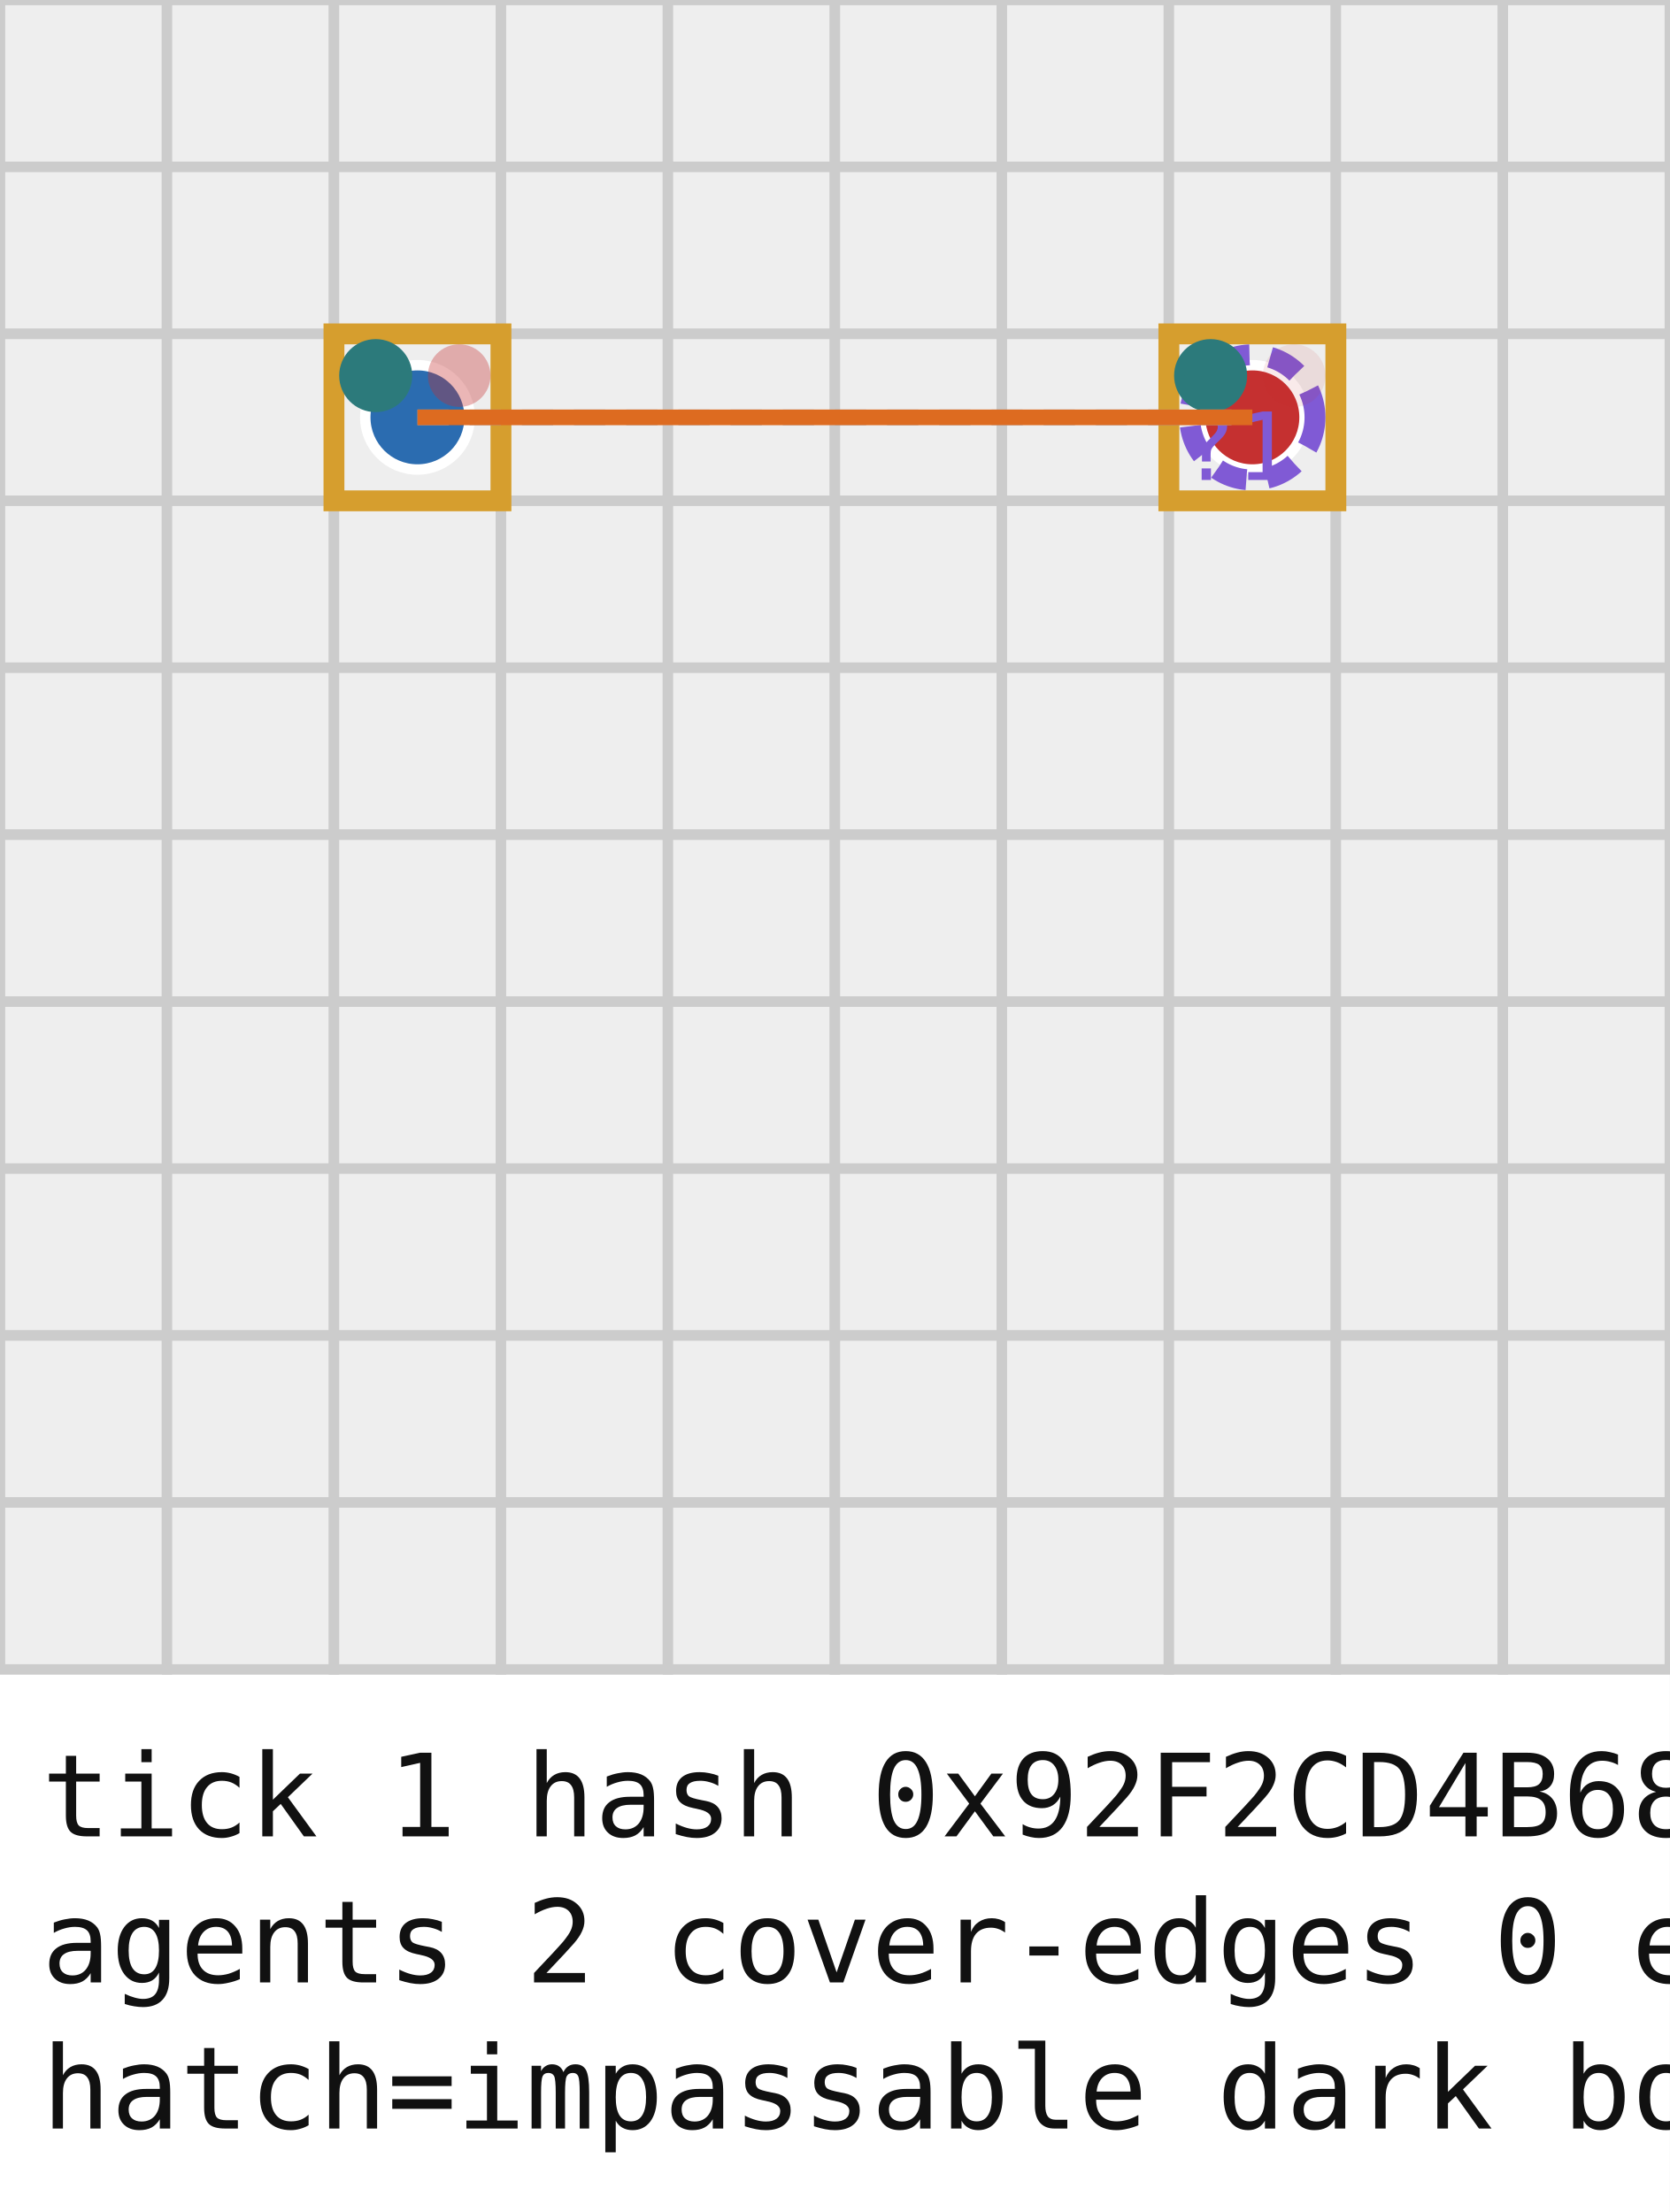
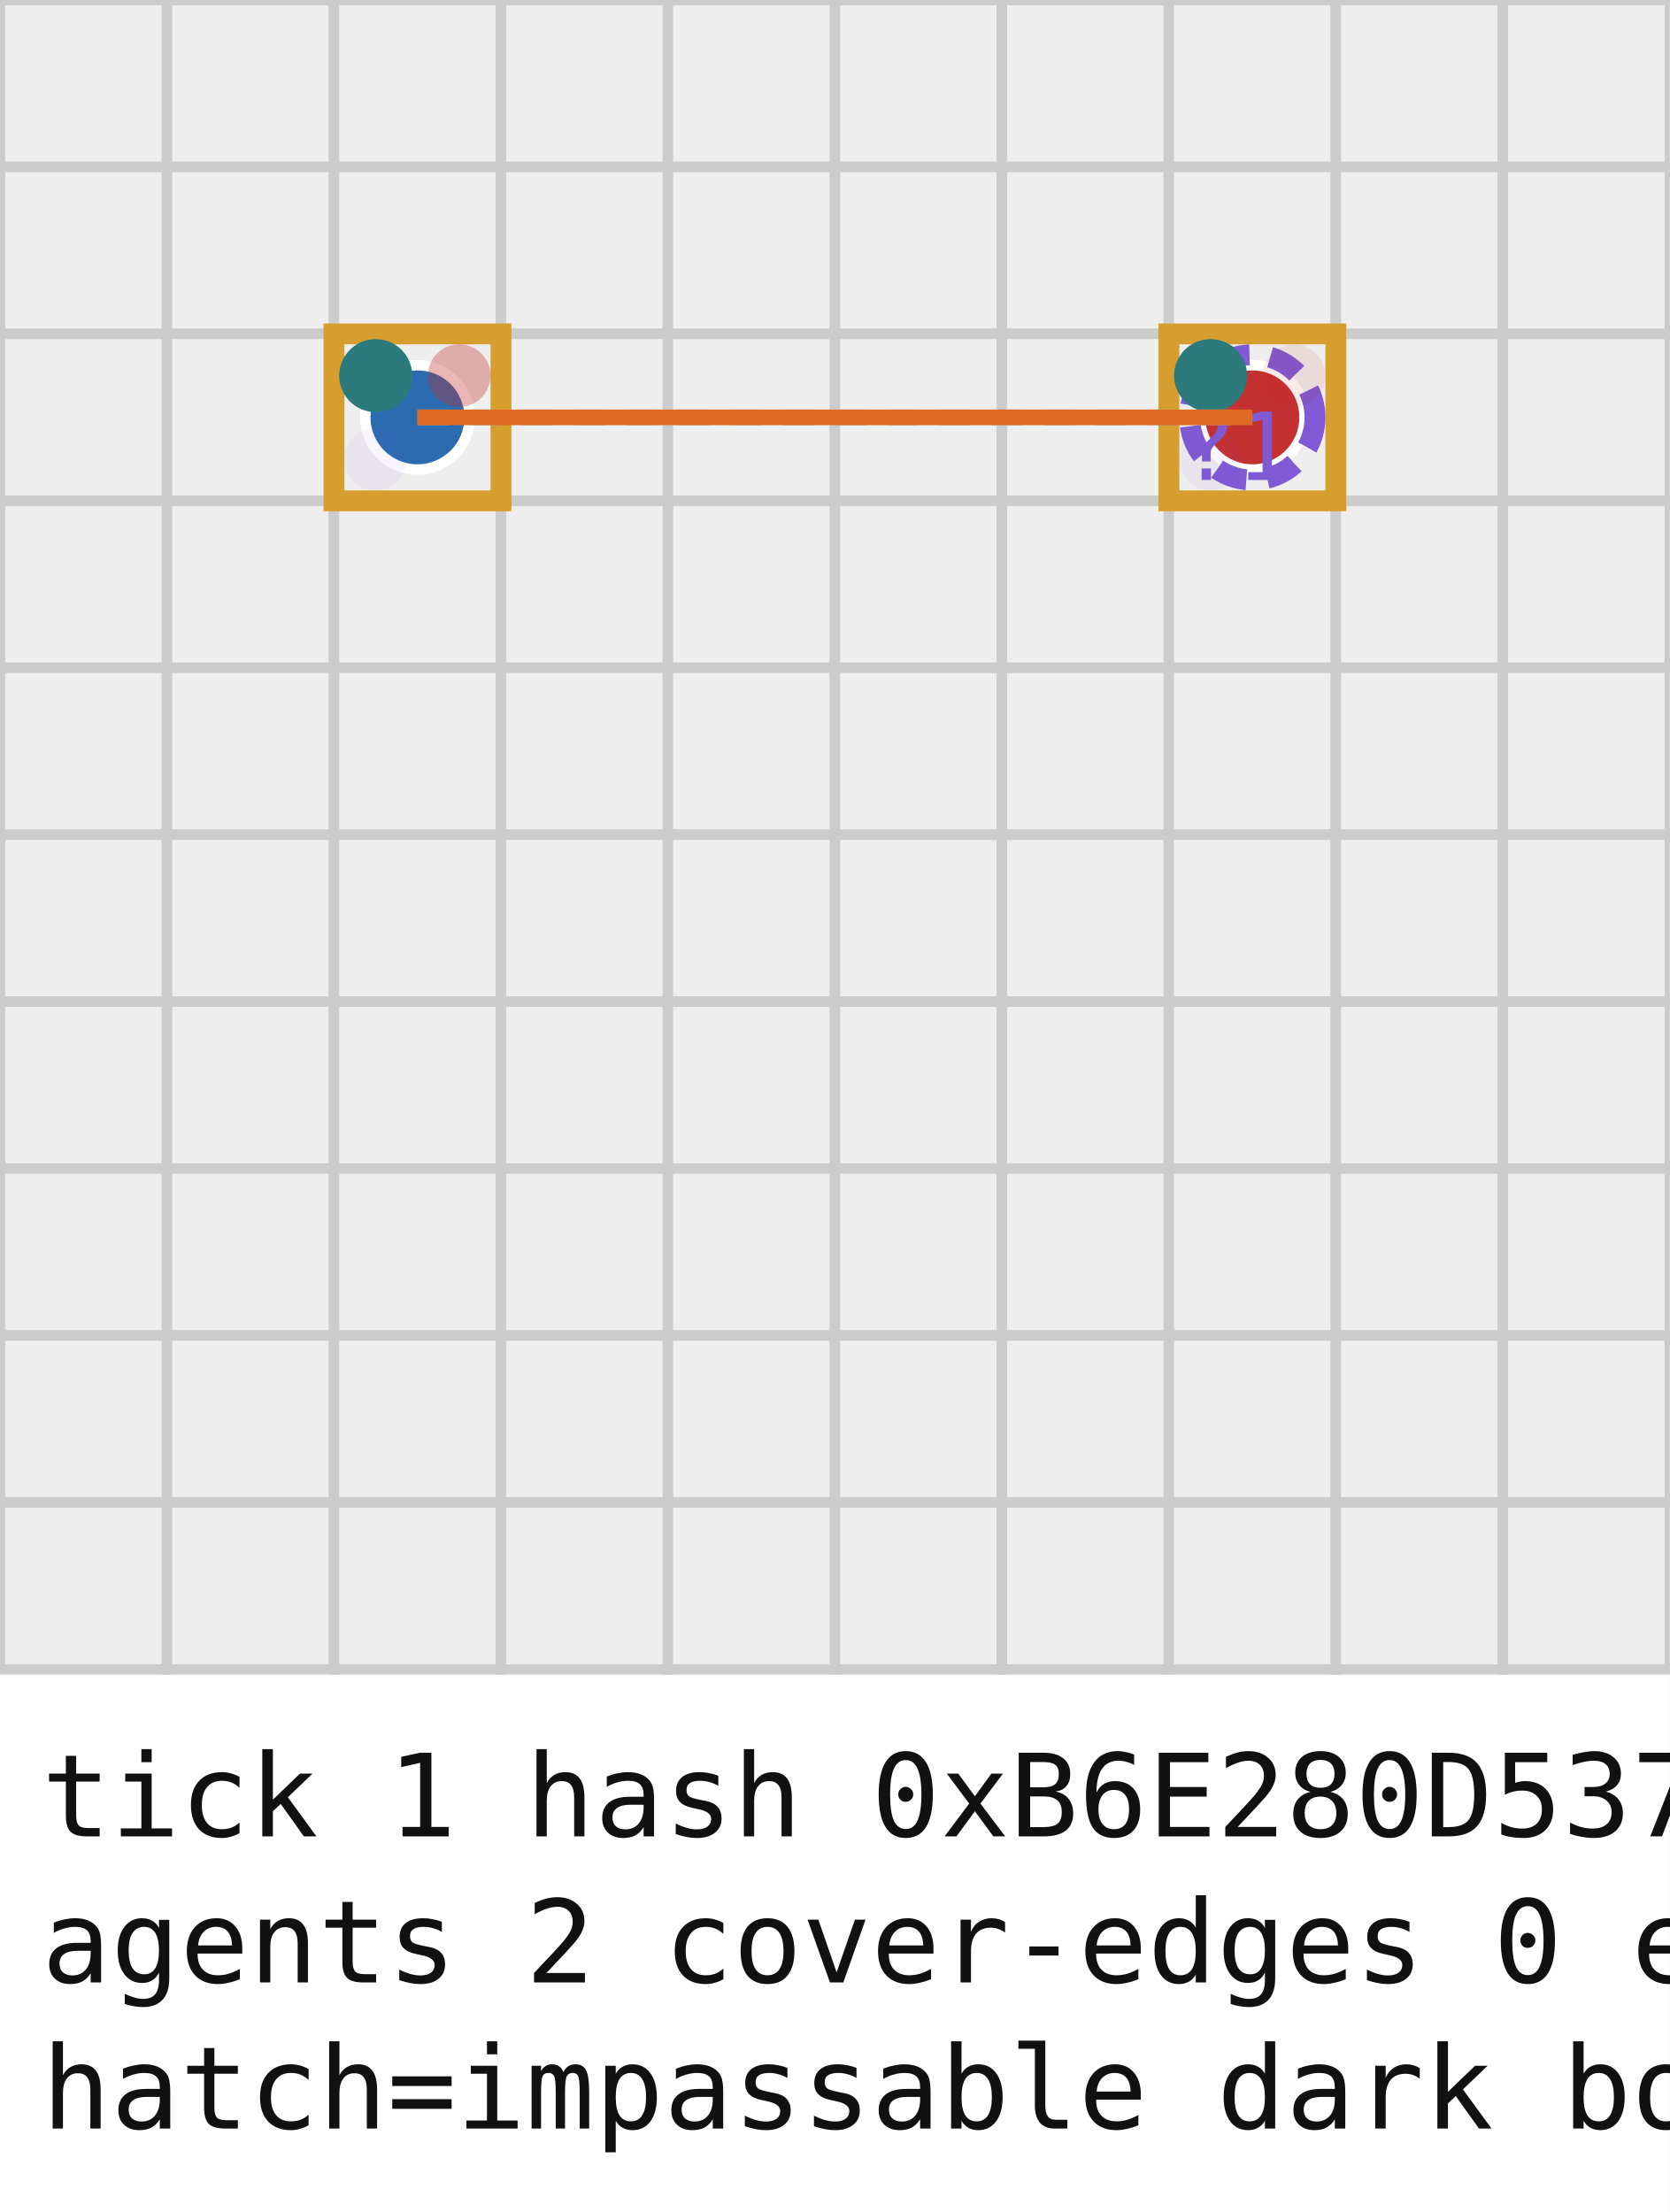
<svg xmlns="http://www.w3.org/2000/svg" width="160" height="212" viewBox="0 0 160 212">
  <defs>
    <pattern id="cw-hatch" width="4" height="4" patternUnits="userSpaceOnUse">
      <path d="M0,4 L4,0" stroke="#8a8a8a" stroke-width="1" />
    </pattern>
  </defs>
  <rect x="0" y="0" width="160" height="212" fill="#ffffff" />
  <rect x="0" y="0" width="16" height="16" fill="rgb(238,238,238)" stroke="#cccccc" stroke-width="1" />
  <rect x="16" y="0" width="16" height="16" fill="rgb(238,238,238)" stroke="#cccccc" stroke-width="1" />
  <rect x="32" y="0" width="16" height="16" fill="rgb(238,238,238)" stroke="#cccccc" stroke-width="1" />
  <rect x="48" y="0" width="16" height="16" fill="rgb(238,238,238)" stroke="#cccccc" stroke-width="1" />
  <rect x="64" y="0" width="16" height="16" fill="rgb(238,238,238)" stroke="#cccccc" stroke-width="1" />
  <rect x="80" y="0" width="16" height="16" fill="rgb(238,238,238)" stroke="#cccccc" stroke-width="1" />
  <rect x="96" y="0" width="16" height="16" fill="rgb(238,238,238)" stroke="#cccccc" stroke-width="1" />
  <rect x="112" y="0" width="16" height="16" fill="rgb(238,238,238)" stroke="#cccccc" stroke-width="1" />
  <rect x="128" y="0" width="16" height="16" fill="rgb(238,238,238)" stroke="#cccccc" stroke-width="1" />
  <rect x="144" y="0" width="16" height="16" fill="rgb(238,238,238)" stroke="#cccccc" stroke-width="1" />
  <rect x="0" y="16" width="16" height="16" fill="rgb(238,238,238)" stroke="#cccccc" stroke-width="1" />
  <rect x="16" y="16" width="16" height="16" fill="rgb(238,238,238)" stroke="#cccccc" stroke-width="1" />
  <rect x="32" y="16" width="16" height="16" fill="rgb(238,238,238)" stroke="#cccccc" stroke-width="1" />
  <rect x="48" y="16" width="16" height="16" fill="rgb(238,238,238)" stroke="#cccccc" stroke-width="1" />
  <rect x="64" y="16" width="16" height="16" fill="rgb(238,238,238)" stroke="#cccccc" stroke-width="1" />
  <rect x="80" y="16" width="16" height="16" fill="rgb(238,238,238)" stroke="#cccccc" stroke-width="1" />
  <rect x="96" y="16" width="16" height="16" fill="rgb(238,238,238)" stroke="#cccccc" stroke-width="1" />
  <rect x="112" y="16" width="16" height="16" fill="rgb(238,238,238)" stroke="#cccccc" stroke-width="1" />
  <rect x="128" y="16" width="16" height="16" fill="rgb(238,238,238)" stroke="#cccccc" stroke-width="1" />
  <rect x="144" y="16" width="16" height="16" fill="rgb(238,238,238)" stroke="#cccccc" stroke-width="1" />
  <rect x="0" y="32" width="16" height="16" fill="rgb(238,238,238)" stroke="#cccccc" stroke-width="1" />
  <rect x="16" y="32" width="16" height="16" fill="rgb(238,238,238)" stroke="#cccccc" stroke-width="1" />
  <rect x="32" y="32" width="16" height="16" fill="rgb(238,238,238)" stroke="#cccccc" stroke-width="1" />
  <rect x="48" y="32" width="16" height="16" fill="rgb(238,238,238)" stroke="#cccccc" stroke-width="1" />
  <rect x="64" y="32" width="16" height="16" fill="rgb(238,238,238)" stroke="#cccccc" stroke-width="1" />
  <rect x="80" y="32" width="16" height="16" fill="rgb(238,238,238)" stroke="#cccccc" stroke-width="1" />
  <rect x="96" y="32" width="16" height="16" fill="rgb(238,238,238)" stroke="#cccccc" stroke-width="1" />
  <rect x="112" y="32" width="16" height="16" fill="rgb(238,238,238)" stroke="#cccccc" stroke-width="1" />
  <rect x="128" y="32" width="16" height="16" fill="rgb(238,238,238)" stroke="#cccccc" stroke-width="1" />
  <rect x="144" y="32" width="16" height="16" fill="rgb(238,238,238)" stroke="#cccccc" stroke-width="1" />
  <rect x="0" y="48" width="16" height="16" fill="rgb(238,238,238)" stroke="#cccccc" stroke-width="1" />
  <rect x="16" y="48" width="16" height="16" fill="rgb(238,238,238)" stroke="#cccccc" stroke-width="1" />
  <rect x="32" y="48" width="16" height="16" fill="rgb(238,238,238)" stroke="#cccccc" stroke-width="1" />
  <rect x="48" y="48" width="16" height="16" fill="rgb(238,238,238)" stroke="#cccccc" stroke-width="1" />
  <rect x="64" y="48" width="16" height="16" fill="rgb(238,238,238)" stroke="#cccccc" stroke-width="1" />
  <rect x="80" y="48" width="16" height="16" fill="rgb(238,238,238)" stroke="#cccccc" stroke-width="1" />
  <rect x="96" y="48" width="16" height="16" fill="rgb(238,238,238)" stroke="#cccccc" stroke-width="1" />
  <rect x="112" y="48" width="16" height="16" fill="rgb(238,238,238)" stroke="#cccccc" stroke-width="1" />
  <rect x="128" y="48" width="16" height="16" fill="rgb(238,238,238)" stroke="#cccccc" stroke-width="1" />
  <rect x="144" y="48" width="16" height="16" fill="rgb(238,238,238)" stroke="#cccccc" stroke-width="1" />
  <rect x="0" y="64" width="16" height="16" fill="rgb(238,238,238)" stroke="#cccccc" stroke-width="1" />
  <rect x="16" y="64" width="16" height="16" fill="rgb(238,238,238)" stroke="#cccccc" stroke-width="1" />
  <rect x="32" y="64" width="16" height="16" fill="rgb(238,238,238)" stroke="#cccccc" stroke-width="1" />
  <rect x="48" y="64" width="16" height="16" fill="rgb(238,238,238)" stroke="#cccccc" stroke-width="1" />
  <rect x="64" y="64" width="16" height="16" fill="rgb(238,238,238)" stroke="#cccccc" stroke-width="1" />
  <rect x="80" y="64" width="16" height="16" fill="rgb(238,238,238)" stroke="#cccccc" stroke-width="1" />
  <rect x="96" y="64" width="16" height="16" fill="rgb(238,238,238)" stroke="#cccccc" stroke-width="1" />
  <rect x="112" y="64" width="16" height="16" fill="rgb(238,238,238)" stroke="#cccccc" stroke-width="1" />
  <rect x="128" y="64" width="16" height="16" fill="rgb(238,238,238)" stroke="#cccccc" stroke-width="1" />
  <rect x="144" y="64" width="16" height="16" fill="rgb(238,238,238)" stroke="#cccccc" stroke-width="1" />
  <rect x="0" y="80" width="16" height="16" fill="rgb(238,238,238)" stroke="#cccccc" stroke-width="1" />
  <rect x="16" y="80" width="16" height="16" fill="rgb(238,238,238)" stroke="#cccccc" stroke-width="1" />
  <rect x="32" y="80" width="16" height="16" fill="rgb(238,238,238)" stroke="#cccccc" stroke-width="1" />
  <rect x="48" y="80" width="16" height="16" fill="rgb(238,238,238)" stroke="#cccccc" stroke-width="1" />
  <rect x="64" y="80" width="16" height="16" fill="rgb(238,238,238)" stroke="#cccccc" stroke-width="1" />
  <rect x="80" y="80" width="16" height="16" fill="rgb(238,238,238)" stroke="#cccccc" stroke-width="1" />
  <rect x="96" y="80" width="16" height="16" fill="rgb(238,238,238)" stroke="#cccccc" stroke-width="1" />
  <rect x="112" y="80" width="16" height="16" fill="rgb(238,238,238)" stroke="#cccccc" stroke-width="1" />
  <rect x="128" y="80" width="16" height="16" fill="rgb(238,238,238)" stroke="#cccccc" stroke-width="1" />
  <rect x="144" y="80" width="16" height="16" fill="rgb(238,238,238)" stroke="#cccccc" stroke-width="1" />
  <rect x="0" y="96" width="16" height="16" fill="rgb(238,238,238)" stroke="#cccccc" stroke-width="1" />
  <rect x="16" y="96" width="16" height="16" fill="rgb(238,238,238)" stroke="#cccccc" stroke-width="1" />
  <rect x="32" y="96" width="16" height="16" fill="rgb(238,238,238)" stroke="#cccccc" stroke-width="1" />
  <rect x="48" y="96" width="16" height="16" fill="rgb(238,238,238)" stroke="#cccccc" stroke-width="1" />
  <rect x="64" y="96" width="16" height="16" fill="rgb(238,238,238)" stroke="#cccccc" stroke-width="1" />
  <rect x="80" y="96" width="16" height="16" fill="rgb(238,238,238)" stroke="#cccccc" stroke-width="1" />
  <rect x="96" y="96" width="16" height="16" fill="rgb(238,238,238)" stroke="#cccccc" stroke-width="1" />
  <rect x="112" y="96" width="16" height="16" fill="rgb(238,238,238)" stroke="#cccccc" stroke-width="1" />
  <rect x="128" y="96" width="16" height="16" fill="rgb(238,238,238)" stroke="#cccccc" stroke-width="1" />
  <rect x="144" y="96" width="16" height="16" fill="rgb(238,238,238)" stroke="#cccccc" stroke-width="1" />
  <rect x="0" y="112" width="16" height="16" fill="rgb(238,238,238)" stroke="#cccccc" stroke-width="1" />
  <rect x="16" y="112" width="16" height="16" fill="rgb(238,238,238)" stroke="#cccccc" stroke-width="1" />
  <rect x="32" y="112" width="16" height="16" fill="rgb(238,238,238)" stroke="#cccccc" stroke-width="1" />
  <rect x="48" y="112" width="16" height="16" fill="rgb(238,238,238)" stroke="#cccccc" stroke-width="1" />
  <rect x="64" y="112" width="16" height="16" fill="rgb(238,238,238)" stroke="#cccccc" stroke-width="1" />
  <rect x="80" y="112" width="16" height="16" fill="rgb(238,238,238)" stroke="#cccccc" stroke-width="1" />
  <rect x="96" y="112" width="16" height="16" fill="rgb(238,238,238)" stroke="#cccccc" stroke-width="1" />
  <rect x="112" y="112" width="16" height="16" fill="rgb(238,238,238)" stroke="#cccccc" stroke-width="1" />
  <rect x="128" y="112" width="16" height="16" fill="rgb(238,238,238)" stroke="#cccccc" stroke-width="1" />
  <rect x="144" y="112" width="16" height="16" fill="rgb(238,238,238)" stroke="#cccccc" stroke-width="1" />
  <rect x="0" y="128" width="16" height="16" fill="rgb(238,238,238)" stroke="#cccccc" stroke-width="1" />
  <rect x="16" y="128" width="16" height="16" fill="rgb(238,238,238)" stroke="#cccccc" stroke-width="1" />
  <rect x="32" y="128" width="16" height="16" fill="rgb(238,238,238)" stroke="#cccccc" stroke-width="1" />
  <rect x="48" y="128" width="16" height="16" fill="rgb(238,238,238)" stroke="#cccccc" stroke-width="1" />
  <rect x="64" y="128" width="16" height="16" fill="rgb(238,238,238)" stroke="#cccccc" stroke-width="1" />
  <rect x="80" y="128" width="16" height="16" fill="rgb(238,238,238)" stroke="#cccccc" stroke-width="1" />
  <rect x="96" y="128" width="16" height="16" fill="rgb(238,238,238)" stroke="#cccccc" stroke-width="1" />
  <rect x="112" y="128" width="16" height="16" fill="rgb(238,238,238)" stroke="#cccccc" stroke-width="1" />
  <rect x="128" y="128" width="16" height="16" fill="rgb(238,238,238)" stroke="#cccccc" stroke-width="1" />
  <rect x="144" y="128" width="16" height="16" fill="rgb(238,238,238)" stroke="#cccccc" stroke-width="1" />
  <rect x="0" y="144" width="16" height="16" fill="rgb(238,238,238)" stroke="#cccccc" stroke-width="1" />
  <rect x="16" y="144" width="16" height="16" fill="rgb(238,238,238)" stroke="#cccccc" stroke-width="1" />
  <rect x="32" y="144" width="16" height="16" fill="rgb(238,238,238)" stroke="#cccccc" stroke-width="1" />
  <rect x="48" y="144" width="16" height="16" fill="rgb(238,238,238)" stroke="#cccccc" stroke-width="1" />
  <rect x="64" y="144" width="16" height="16" fill="rgb(238,238,238)" stroke="#cccccc" stroke-width="1" />
  <rect x="80" y="144" width="16" height="16" fill="rgb(238,238,238)" stroke="#cccccc" stroke-width="1" />
  <rect x="96" y="144" width="16" height="16" fill="rgb(238,238,238)" stroke="#cccccc" stroke-width="1" />
  <rect x="112" y="144" width="16" height="16" fill="rgb(238,238,238)" stroke="#cccccc" stroke-width="1" />
  <rect x="128" y="144" width="16" height="16" fill="rgb(238,238,238)" stroke="#cccccc" stroke-width="1" />
  <rect x="144" y="144" width="16" height="16" fill="rgb(238,238,238)" stroke="#cccccc" stroke-width="1" />
  <rect x="112" y="32" width="16" height="16" fill="none" stroke="#d69e2e" stroke-width="2" />
  <rect x="32" y="32" width="16" height="16" fill="none" stroke="#d69e2e" stroke-width="2" />
  <circle cx="40" cy="40" r="5" fill="#2b6cb0" stroke="#ffffff" stroke-width="1" />
  <circle cx="120" cy="40" r="5" fill="#c53030" stroke="#ffffff" stroke-width="1" />
  <circle cx="120" cy="40" r="6" fill="none" stroke="#805ad5" stroke-width="2" stroke-dasharray="3,2" />
  <text x="113" y="46" font-family="monospace" font-size="9" fill="#805ad5">?1</text>
  <circle cx="36" cy="36" r="3" fill="#2c7a7b" stroke="#2c7a7b" stroke-width="1" />
  <circle cx="116" cy="36" r="3" fill="#2c7a7b" stroke="#2c7a7b" stroke-width="1" />
  <line x1="40" y1="40" x2="120" y2="40" stroke="#a0aec0" stroke-width="1.5" stroke-dasharray="3,2" />
  <line x1="120" y1="40" x2="40" y2="40" stroke="#dd6b20" stroke-width="1.5" />
  <circle cx="44" cy="36" r="3" fill="#c53030" fill-opacity="0.35" />
  <circle cx="124" cy="36" r="3" fill="#c53030" fill-opacity="0.10" />
-   <text x="4" y="176" font-family="monospace" font-size="11" fill="#111111">tick 1  hash 0x92F2CD4B680A75AE  draws 2</text>
+   <circle cx="36" cy="44" r="3" fill="#6b46c1" fill-opacity="0.05" />
+   <circle cx="116" cy="44" r="3" fill="#6b46c1" fill-opacity="0.05" />
+   <text x="4" y="176" font-family="monospace" font-size="11" fill="#111111">tick 1  hash 0xB6E280D537F42BB5  draws 2</text>
  <text x="4" y="190" font-family="monospace" font-size="11" fill="#111111">agents 2  cover-edges 0  events 4</text>
  <text x="4" y="204" font-family="monospace" font-size="11" fill="#111111">hatch=impassable  dark border=opaque  darker fill=higher elevation  triangle=cover  circle=agent</text>
</svg>
